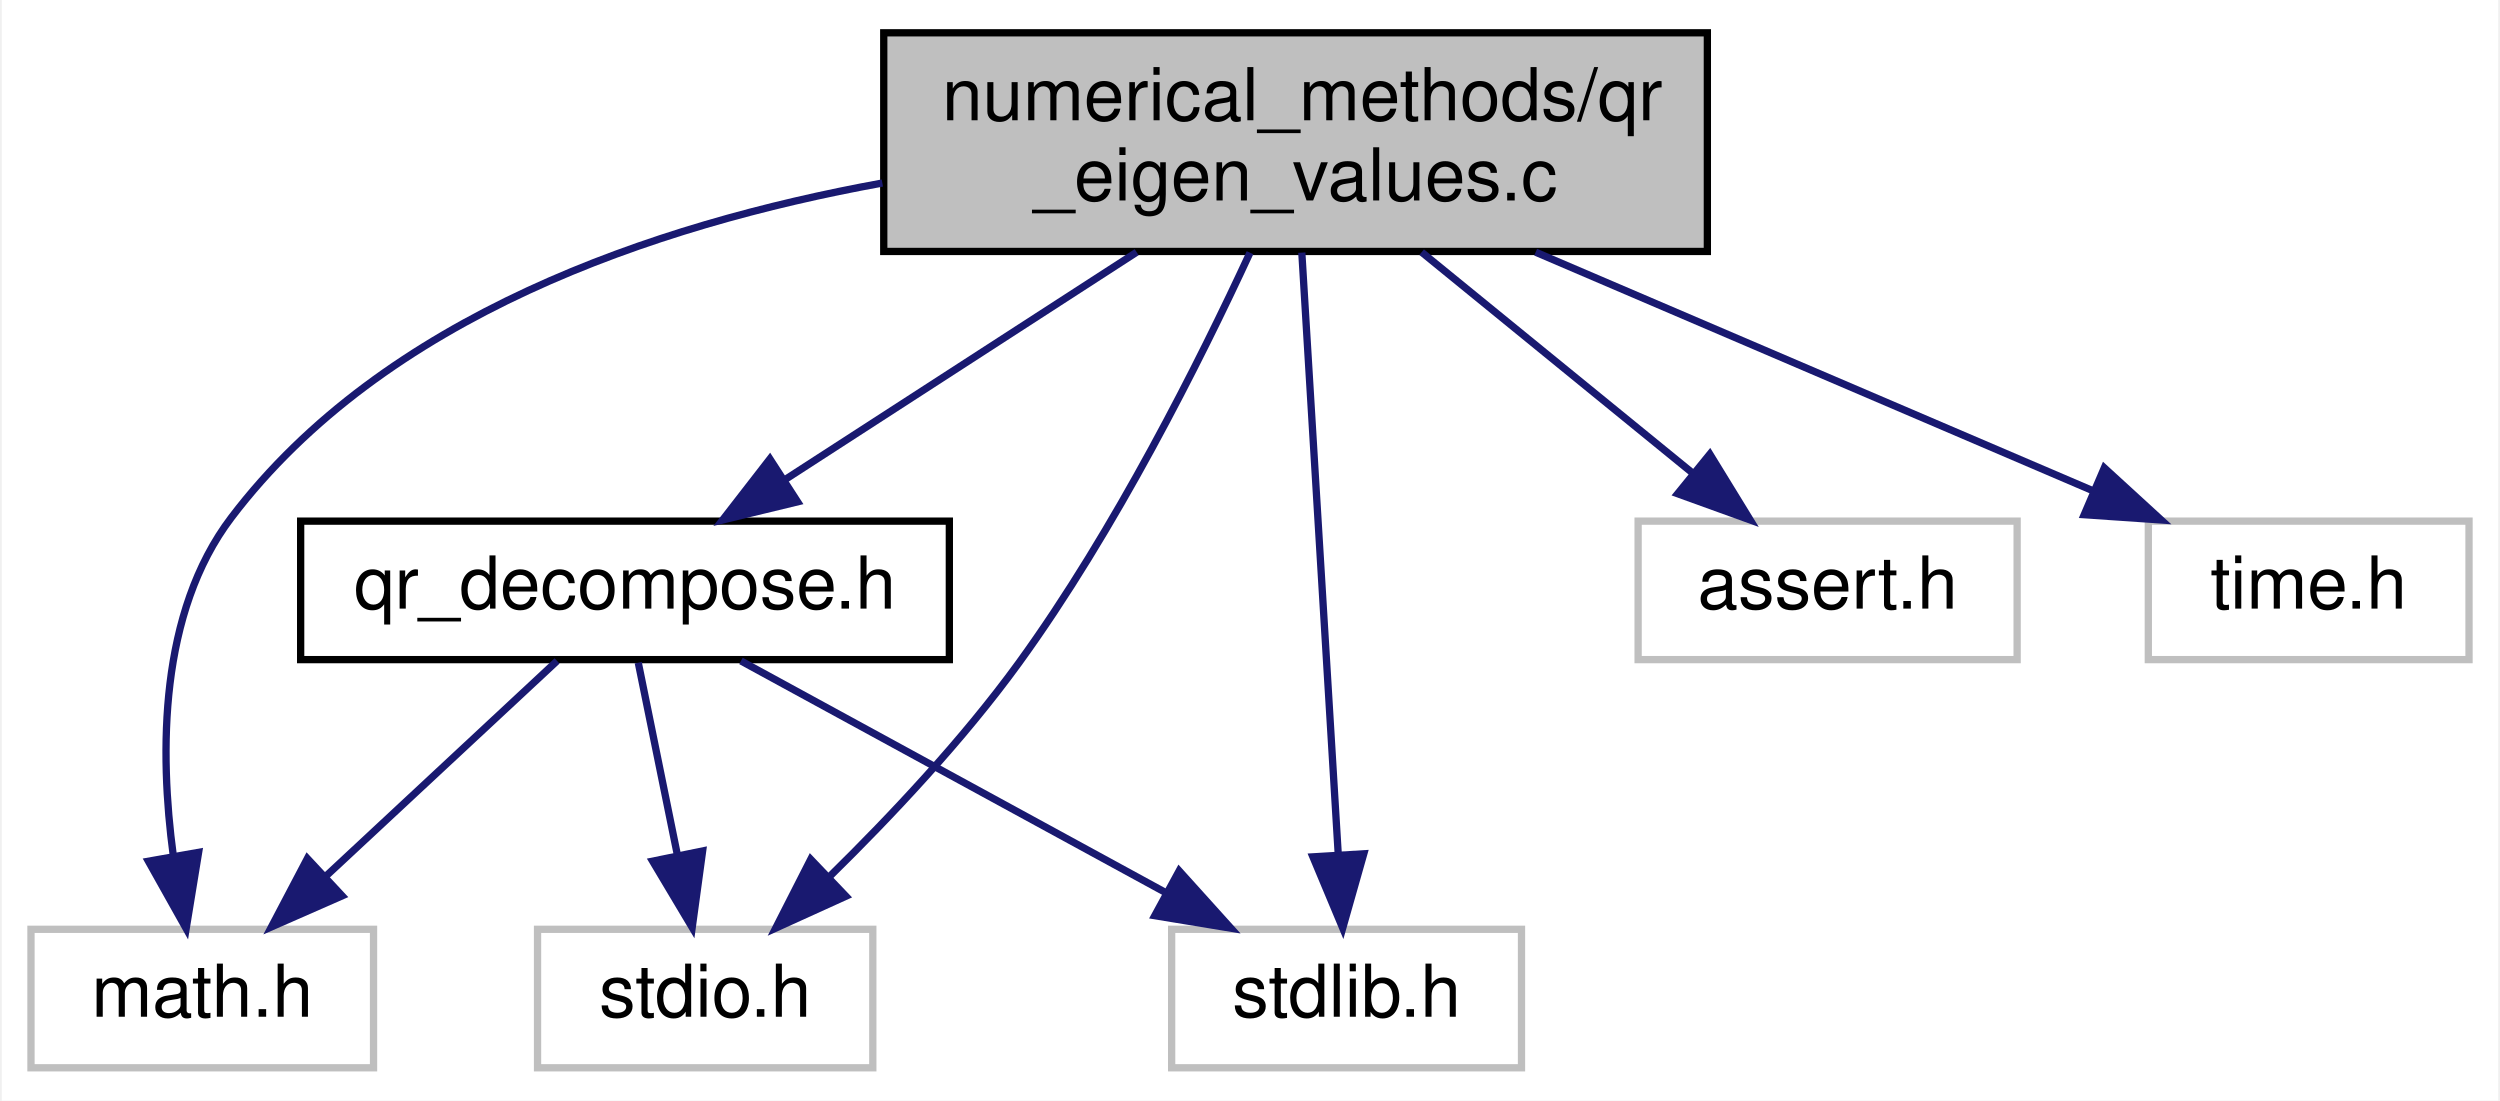
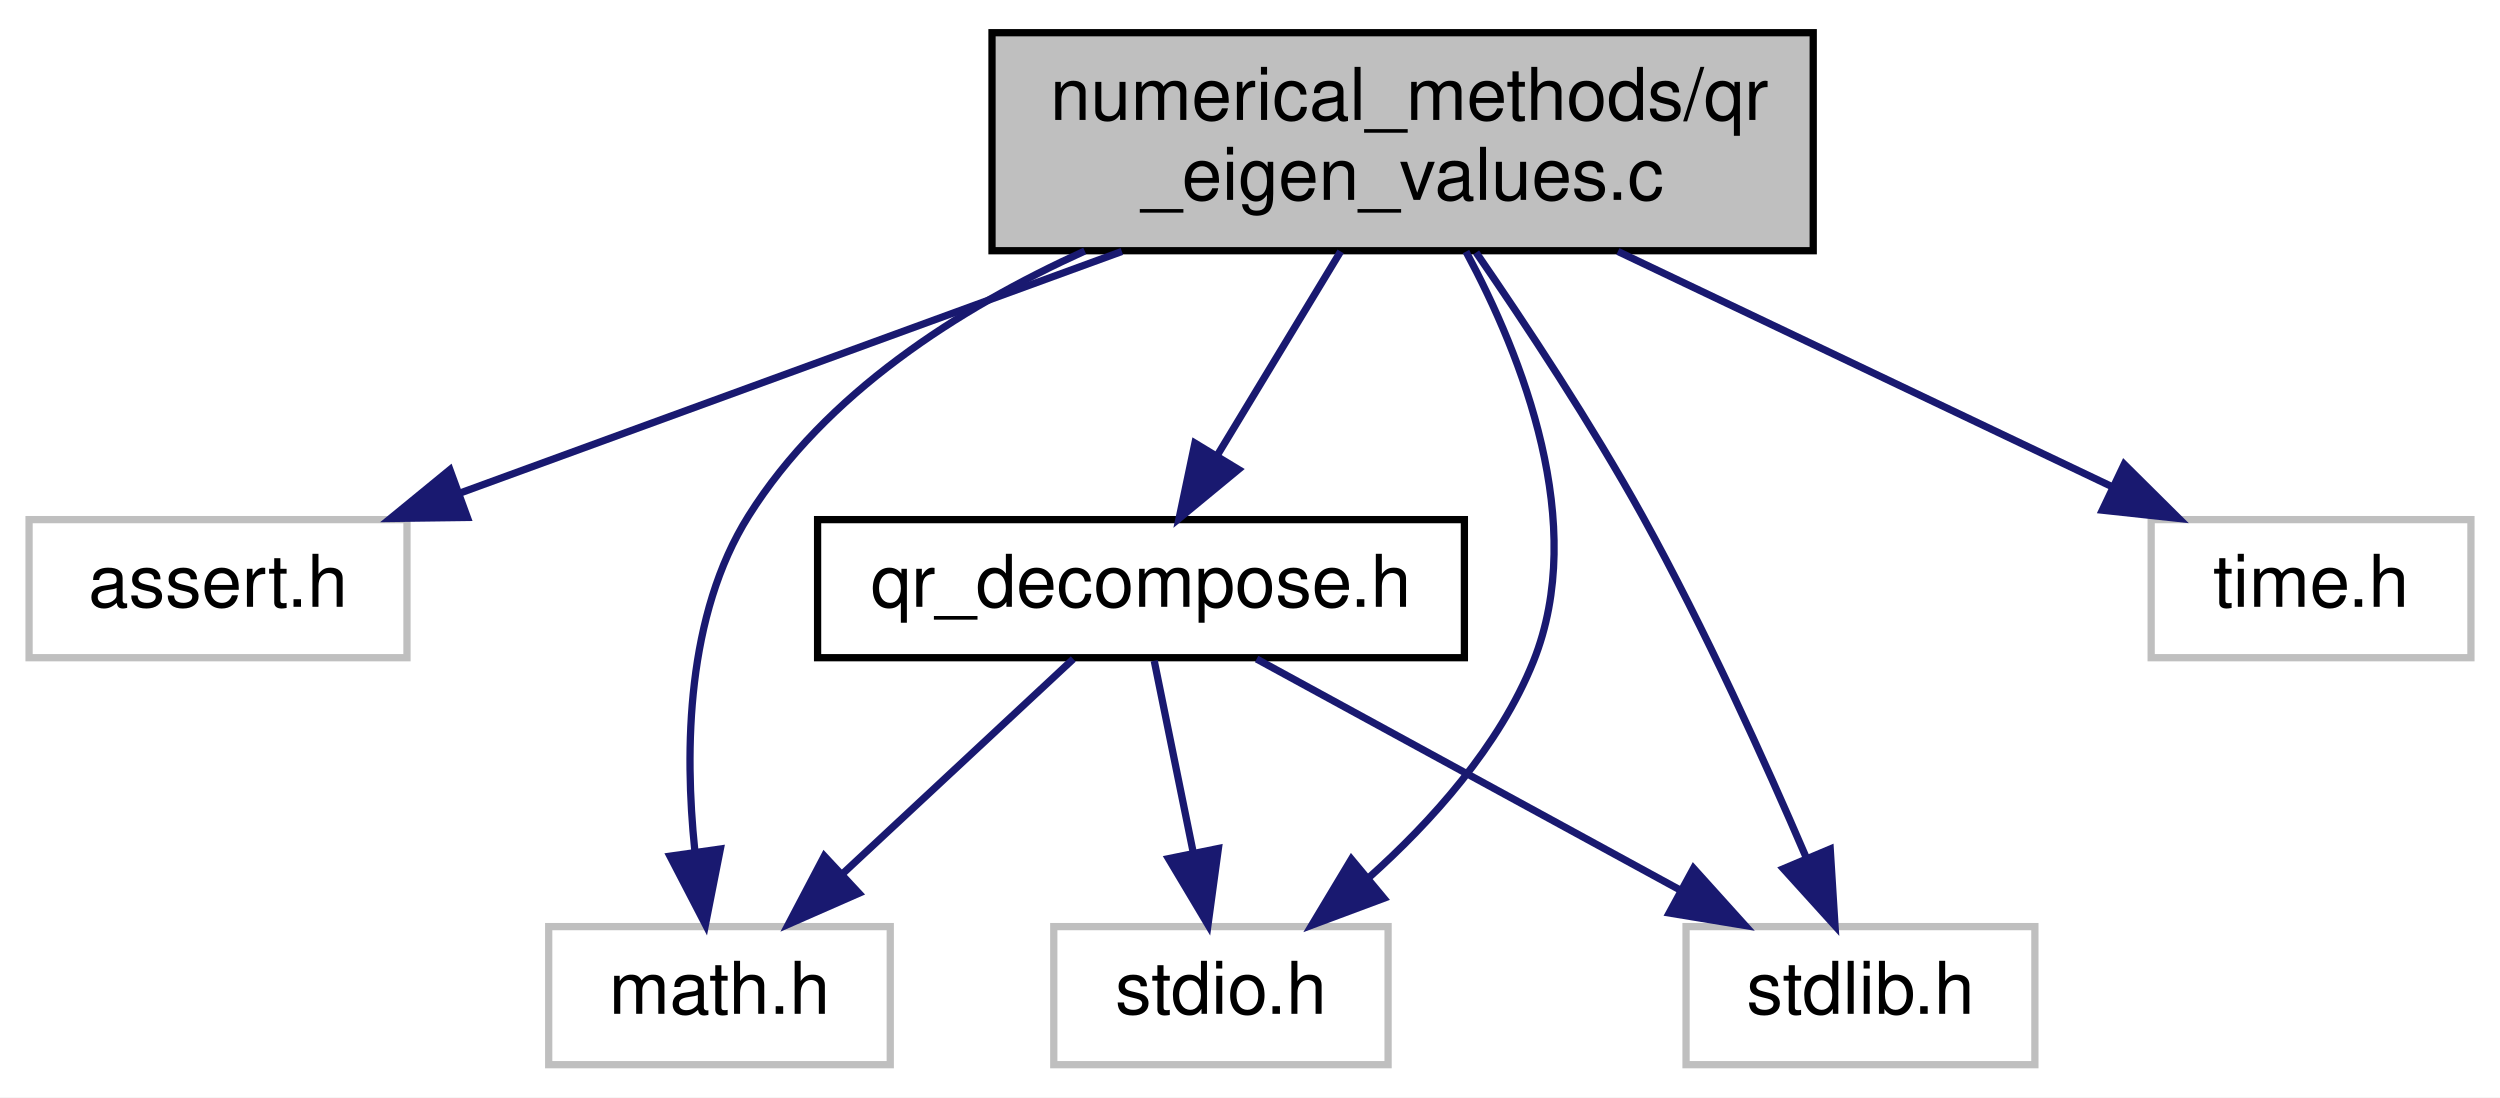
- <svg xmlns="http://www.w3.org/2000/svg" xmlns:xlink="http://www.w3.org/1999/xlink" width="343pt" height="151pt" viewBox="0.00 0.00 342.50 151.00">
+ <svg xmlns="http://www.w3.org/2000/svg" xmlns:xlink="http://www.w3.org/1999/xlink" width="344pt" height="151pt" viewBox="0.00 0.00 344.00 151.00">
  <g id="graph0" class="graph" transform="scale(1 1) rotate(0) translate(4 147)">
-     <polygon fill="white" stroke="transparent" points="-4,4 -4,-147 338.5,-147 338.5,4 -4,4" />
+     <polygon fill="white" stroke="transparent" points="-4,4 -4,-147 340,-147 340,4 -4,4" />
    <g id="node1" class="node">
      <g id="a_node1">
        <a xlink:title="Compute real eigen values and eigen vectors of a symmetric matrix using QR decomposition method.">
-           <polygon fill="#bfbfbf" stroke="black" points="117,-112.5 117,-142.5 230,-142.5 230,-112.5 117,-112.5" />
-           <text text-anchor="start" x="125" y="-130.5" font-family="Helvetica,sans-Serif" font-size="10.00">numerical_methods/qr</text>
-           <text text-anchor="middle" x="173.5" y="-119.5" font-family="Helvetica,sans-Serif" font-size="10.00">_eigen_values.c</text>
+           <polygon fill="#bfbfbf" stroke="black" points="132.5,-112.5 132.5,-142.5 245.5,-142.5 245.5,-112.5 132.5,-112.5" />
+           <text text-anchor="start" x="140.5" y="-130.5" font-family="Helvetica,sans-Serif" font-size="10.00">numerical_methods/qr</text>
+           <text text-anchor="middle" x="189" y="-119.5" font-family="Helvetica,sans-Serif" font-size="10.00">_eigen_values.c</text>
        </a>
      </g>
    </g>
    <g id="node2" class="node">
      <g id="a_node2">
-         <a xlink:href="../../d4/d68/qr__decompose_8h.html" target="_top" xlink:title="Library functions to compute QR decomposition of a given matrix.">
-           <polygon fill="white" stroke="black" points="37,-56.5 37,-75.5 126,-75.5 126,-56.5 37,-56.5" />
-           <text text-anchor="middle" x="81.5" y="-63.5" font-family="Helvetica,sans-Serif" font-size="10.00">qr_decompose.h</text>
+         <a xlink:title=" ">
+           <polygon fill="white" stroke="#bfbfbf" points="0,-56.5 0,-75.5 52,-75.5 52,-56.5 0,-56.5" />
+           <text text-anchor="middle" x="26" y="-63.5" font-family="Helvetica,sans-Serif" font-size="10.00">assert.h</text>
        </a>
      </g>
    </g>
    <g id="edge1" class="edge">
-       <path fill="none" stroke="midnightblue" d="M151.7,-112.4C137.09,-102.95 117.93,-90.56 103.32,-81.11" />
-       <polygon fill="midnightblue" stroke="midnightblue" points="105.18,-78.15 94.89,-75.66 101.38,-84.03 105.18,-78.15" />
+       <path fill="none" stroke="midnightblue" d="M150.37,-112.4C122.66,-102.28 85.69,-88.79 59.28,-79.15" />
+       <polygon fill="midnightblue" stroke="midnightblue" points="60.31,-75.8 49.72,-75.66 57.91,-82.37 60.31,-75.8" />
    </g>
    <g id="node3" class="node">
      <g id="a_node3">
        <a xlink:title=" ">
-           <polygon fill="white" stroke="#bfbfbf" points="0,-0.5 0,-19.5 47,-19.5 47,-0.5 0,-0.5" />
-           <text text-anchor="middle" x="23.5" y="-7.5" font-family="Helvetica,sans-Serif" font-size="10.00">math.h</text>
+           <polygon fill="white" stroke="#bfbfbf" points="71.5,-0.5 71.5,-19.5 118.5,-19.5 118.5,-0.5 71.5,-0.5" />
+           <text text-anchor="middle" x="95" y="-7.5" font-family="Helvetica,sans-Serif" font-size="10.00">math.h</text>
+         </a>
+       </g>
+     </g>
+     <g id="edge2" class="edge">
+       <path fill="none" stroke="midnightblue" d="M145.26,-112.46C127.9,-104.58 109.57,-92.84 99,-76 90.45,-62.38 90.17,-43.84 91.6,-30.04" />
+       <polygon fill="midnightblue" stroke="midnightblue" points="95.12,-30.18 93.07,-19.78 88.19,-29.19 95.12,-30.18" />
+     </g>
+     <g id="node4" class="node">
+       <g id="a_node4">
+         <a xlink:title=" ">
+           <polygon fill="white" stroke="#bfbfbf" points="141,-0.5 141,-19.5 187,-19.5 187,-0.5 141,-0.5" />
+           <text text-anchor="middle" x="164" y="-7.5" font-family="Helvetica,sans-Serif" font-size="10.00">stdio.h</text>
+         </a>
+       </g>
+     </g>
+     <g id="edge3" class="edge">
+       <path fill="none" stroke="midnightblue" d="M197.72,-112.38C205.5,-97.89 214.57,-74.88 207,-56 202.32,-44.33 193.01,-33.97 184.24,-26.14" />
+       <polygon fill="midnightblue" stroke="midnightblue" points="186.42,-23.4 176.5,-19.7 181.95,-28.78 186.42,-23.4" />
+     </g>
+     <g id="node5" class="node">
+       <g id="a_node5">
+         <a xlink:title=" ">
+           <polygon fill="white" stroke="#bfbfbf" points="228,-0.5 228,-19.5 276,-19.5 276,-0.5 228,-0.5" />
+           <text text-anchor="middle" x="252" y="-7.5" font-family="Helvetica,sans-Serif" font-size="10.00">stdlib.h</text>
+         </a>
+       </g>
+     </g>
+     <g id="edge4" class="edge">
+       <path fill="none" stroke="midnightblue" d="M199.11,-112.26C205.96,-102.33 215,-88.64 222,-76 230.55,-60.56 238.85,-42.24 244.54,-28.99" />
+       <polygon fill="midnightblue" stroke="midnightblue" points="247.84,-30.18 248.5,-19.61 241.39,-27.46 247.84,-30.18" />
+     </g>
+     <g id="node6" class="node">
+       <g id="a_node6">
+         <a xlink:title=" ">
+           <polygon fill="white" stroke="#bfbfbf" points="292,-56.5 292,-75.5 336,-75.5 336,-56.5 292,-56.5" />
+           <text text-anchor="middle" x="314" y="-63.5" font-family="Helvetica,sans-Serif" font-size="10.00">time.h</text>
+         </a>
+       </g>
+     </g>
+     <g id="edge5" class="edge">
+       <path fill="none" stroke="midnightblue" d="M218.62,-112.4C239.22,-102.59 266.48,-89.62 286.58,-80.05" />
+       <polygon fill="midnightblue" stroke="midnightblue" points="288.29,-83.12 295.81,-75.66 285.28,-76.8 288.29,-83.12" />
+     </g>
+     <g id="node7" class="node">
+       <g id="a_node7">
+         <a xlink:href="../../d4/d68/qr__decompose_8h.html" target="_top" xlink:title="Library functions to compute QR decomposition of a given matrix.">
+           <polygon fill="white" stroke="black" points="108.5,-56.5 108.5,-75.5 197.5,-75.5 197.5,-56.5 108.5,-56.5" />
+           <text text-anchor="middle" x="153" y="-63.5" font-family="Helvetica,sans-Serif" font-size="10.00">qr_decompose.h</text>
        </a>
      </g>
    </g>
    <g id="edge6" class="edge">
-       <path fill="none" stroke="midnightblue" d="M116.81,-121.89C85.34,-116.16 48.43,-103.55 27.5,-76 17.57,-62.93 17.62,-43.78 19.52,-29.65" />
-       <polygon fill="midnightblue" stroke="midnightblue" points="23,-30.06 21.29,-19.6 16.11,-28.84 23,-30.06" />
-     </g>
-     <g id="node4" class="node">
-       <g id="a_node4">
-         <a xlink:title=" ">
-           <polygon fill="white" stroke="#bfbfbf" points="69.5,-0.5 69.5,-19.5 115.5,-19.5 115.5,-0.5 69.5,-0.5" />
-           <text text-anchor="middle" x="92.5" y="-7.5" font-family="Helvetica,sans-Serif" font-size="10.00">stdio.h</text>
-         </a>
-       </g>
+       <path fill="none" stroke="midnightblue" d="M180.47,-112.4C175.4,-104.02 168.93,-93.33 163.54,-84.42" />
+       <polygon fill="midnightblue" stroke="midnightblue" points="166.41,-82.4 158.24,-75.66 160.42,-86.03 166.41,-82.4" />
    </g>
    <g id="edge7" class="edge">
-       <path fill="none" stroke="midnightblue" d="M167.25,-112.33C160.44,-97.61 148.74,-74.22 135.5,-56 127.89,-45.53 118,-35.01 109.61,-26.78" />
-       <polygon fill="midnightblue" stroke="midnightblue" points="111.81,-24.04 102.17,-19.66 106.98,-29.1 111.81,-24.04" />
-     </g>
-     <g id="node5" class="node">
-       <g id="a_node5">
-         <a xlink:title=" ">
-           <polygon fill="white" stroke="#bfbfbf" points="156.5,-0.5 156.5,-19.5 204.5,-19.5 204.5,-0.5 156.5,-0.5" />
-           <text text-anchor="middle" x="180.5" y="-7.5" font-family="Helvetica,sans-Serif" font-size="10.00">stdlib.h</text>
-         </a>
-       </g>
+       <path fill="none" stroke="midnightblue" d="M143.68,-56.32C135.11,-48.34 122.19,-36.31 111.81,-26.65" />
+       <polygon fill="midnightblue" stroke="midnightblue" points="114.19,-24.09 104.49,-19.83 109.42,-29.21 114.19,-24.09" />
    </g>
    <g id="edge8" class="edge">
-       <path fill="none" stroke="midnightblue" d="M174.36,-112.34C175.61,-91.62 177.95,-53.02 179.35,-29.9" />
-       <polygon fill="midnightblue" stroke="midnightblue" points="182.86,-29.86 179.97,-19.67 175.88,-29.44 182.86,-29.86" />
-     </g>
-     <g id="node6" class="node">
-       <g id="a_node6">
-         <a xlink:title=" ">
-           <polygon fill="white" stroke="#bfbfbf" points="220.5,-56.5 220.5,-75.5 272.5,-75.5 272.5,-56.5 220.5,-56.5" />
-           <text text-anchor="middle" x="246.5" y="-63.5" font-family="Helvetica,sans-Serif" font-size="10.00">assert.h</text>
-         </a>
-       </g>
-     </g>
-     <g id="edge5" class="edge">
-       <path fill="none" stroke="midnightblue" d="M190.8,-112.4C201.95,-103.31 216.45,-91.49 227.86,-82.19" />
-       <polygon fill="midnightblue" stroke="midnightblue" points="230.34,-84.69 235.88,-75.66 225.92,-79.26 230.34,-84.69" />
-     </g>
-     <g id="node7" class="node">
-       <g id="a_node7">
-         <a xlink:title=" ">
-           <polygon fill="white" stroke="#bfbfbf" points="290.5,-56.5 290.5,-75.5 334.5,-75.5 334.5,-56.5 290.5,-56.5" />
-           <text text-anchor="middle" x="312.5" y="-63.5" font-family="Helvetica,sans-Serif" font-size="10.00">time.h</text>
-         </a>
-       </g>
+       <path fill="none" stroke="midnightblue" d="M154.82,-56.08C156.27,-48.93 158.37,-38.64 160.19,-29.69" />
+       <polygon fill="midnightblue" stroke="midnightblue" points="163.65,-30.25 162.22,-19.75 156.79,-28.85 163.65,-30.25" />
    </g>
    <g id="edge9" class="edge">
-       <path fill="none" stroke="midnightblue" d="M206.44,-112.4C229.66,-102.46 260.49,-89.26 282.92,-79.66" />
-       <polygon fill="midnightblue" stroke="midnightblue" points="284.46,-82.81 292.27,-75.66 281.7,-76.38 284.46,-82.81" />
-     </g>
-     <g id="edge2" class="edge">
-       <path fill="none" stroke="midnightblue" d="M72.18,-56.32C63.61,-48.34 50.69,-36.31 40.31,-26.65" />
-       <polygon fill="midnightblue" stroke="midnightblue" points="42.69,-24.09 32.99,-19.83 37.92,-29.21 42.69,-24.09" />
-     </g>
-     <g id="edge3" class="edge">
-       <path fill="none" stroke="midnightblue" d="M83.32,-56.08C84.77,-48.93 86.87,-38.64 88.69,-29.69" />
-       <polygon fill="midnightblue" stroke="midnightblue" points="92.15,-30.25 90.72,-19.75 85.29,-28.85 92.15,-30.25" />
-     </g>
-     <g id="edge4" class="edge">
-       <path fill="none" stroke="midnightblue" d="M97.41,-56.32C113.14,-47.74 137.44,-34.49 155.71,-24.52" />
-       <polygon fill="midnightblue" stroke="midnightblue" points="157.53,-27.52 164.63,-19.65 154.18,-21.37 157.53,-27.52" />
+       <path fill="none" stroke="midnightblue" d="M168.91,-56.32C184.64,-47.74 208.94,-34.49 227.21,-24.52" />
+       <polygon fill="midnightblue" stroke="midnightblue" points="229.03,-27.52 236.13,-19.65 225.68,-21.37 229.03,-27.52" />
    </g>
  </g>
</svg>
